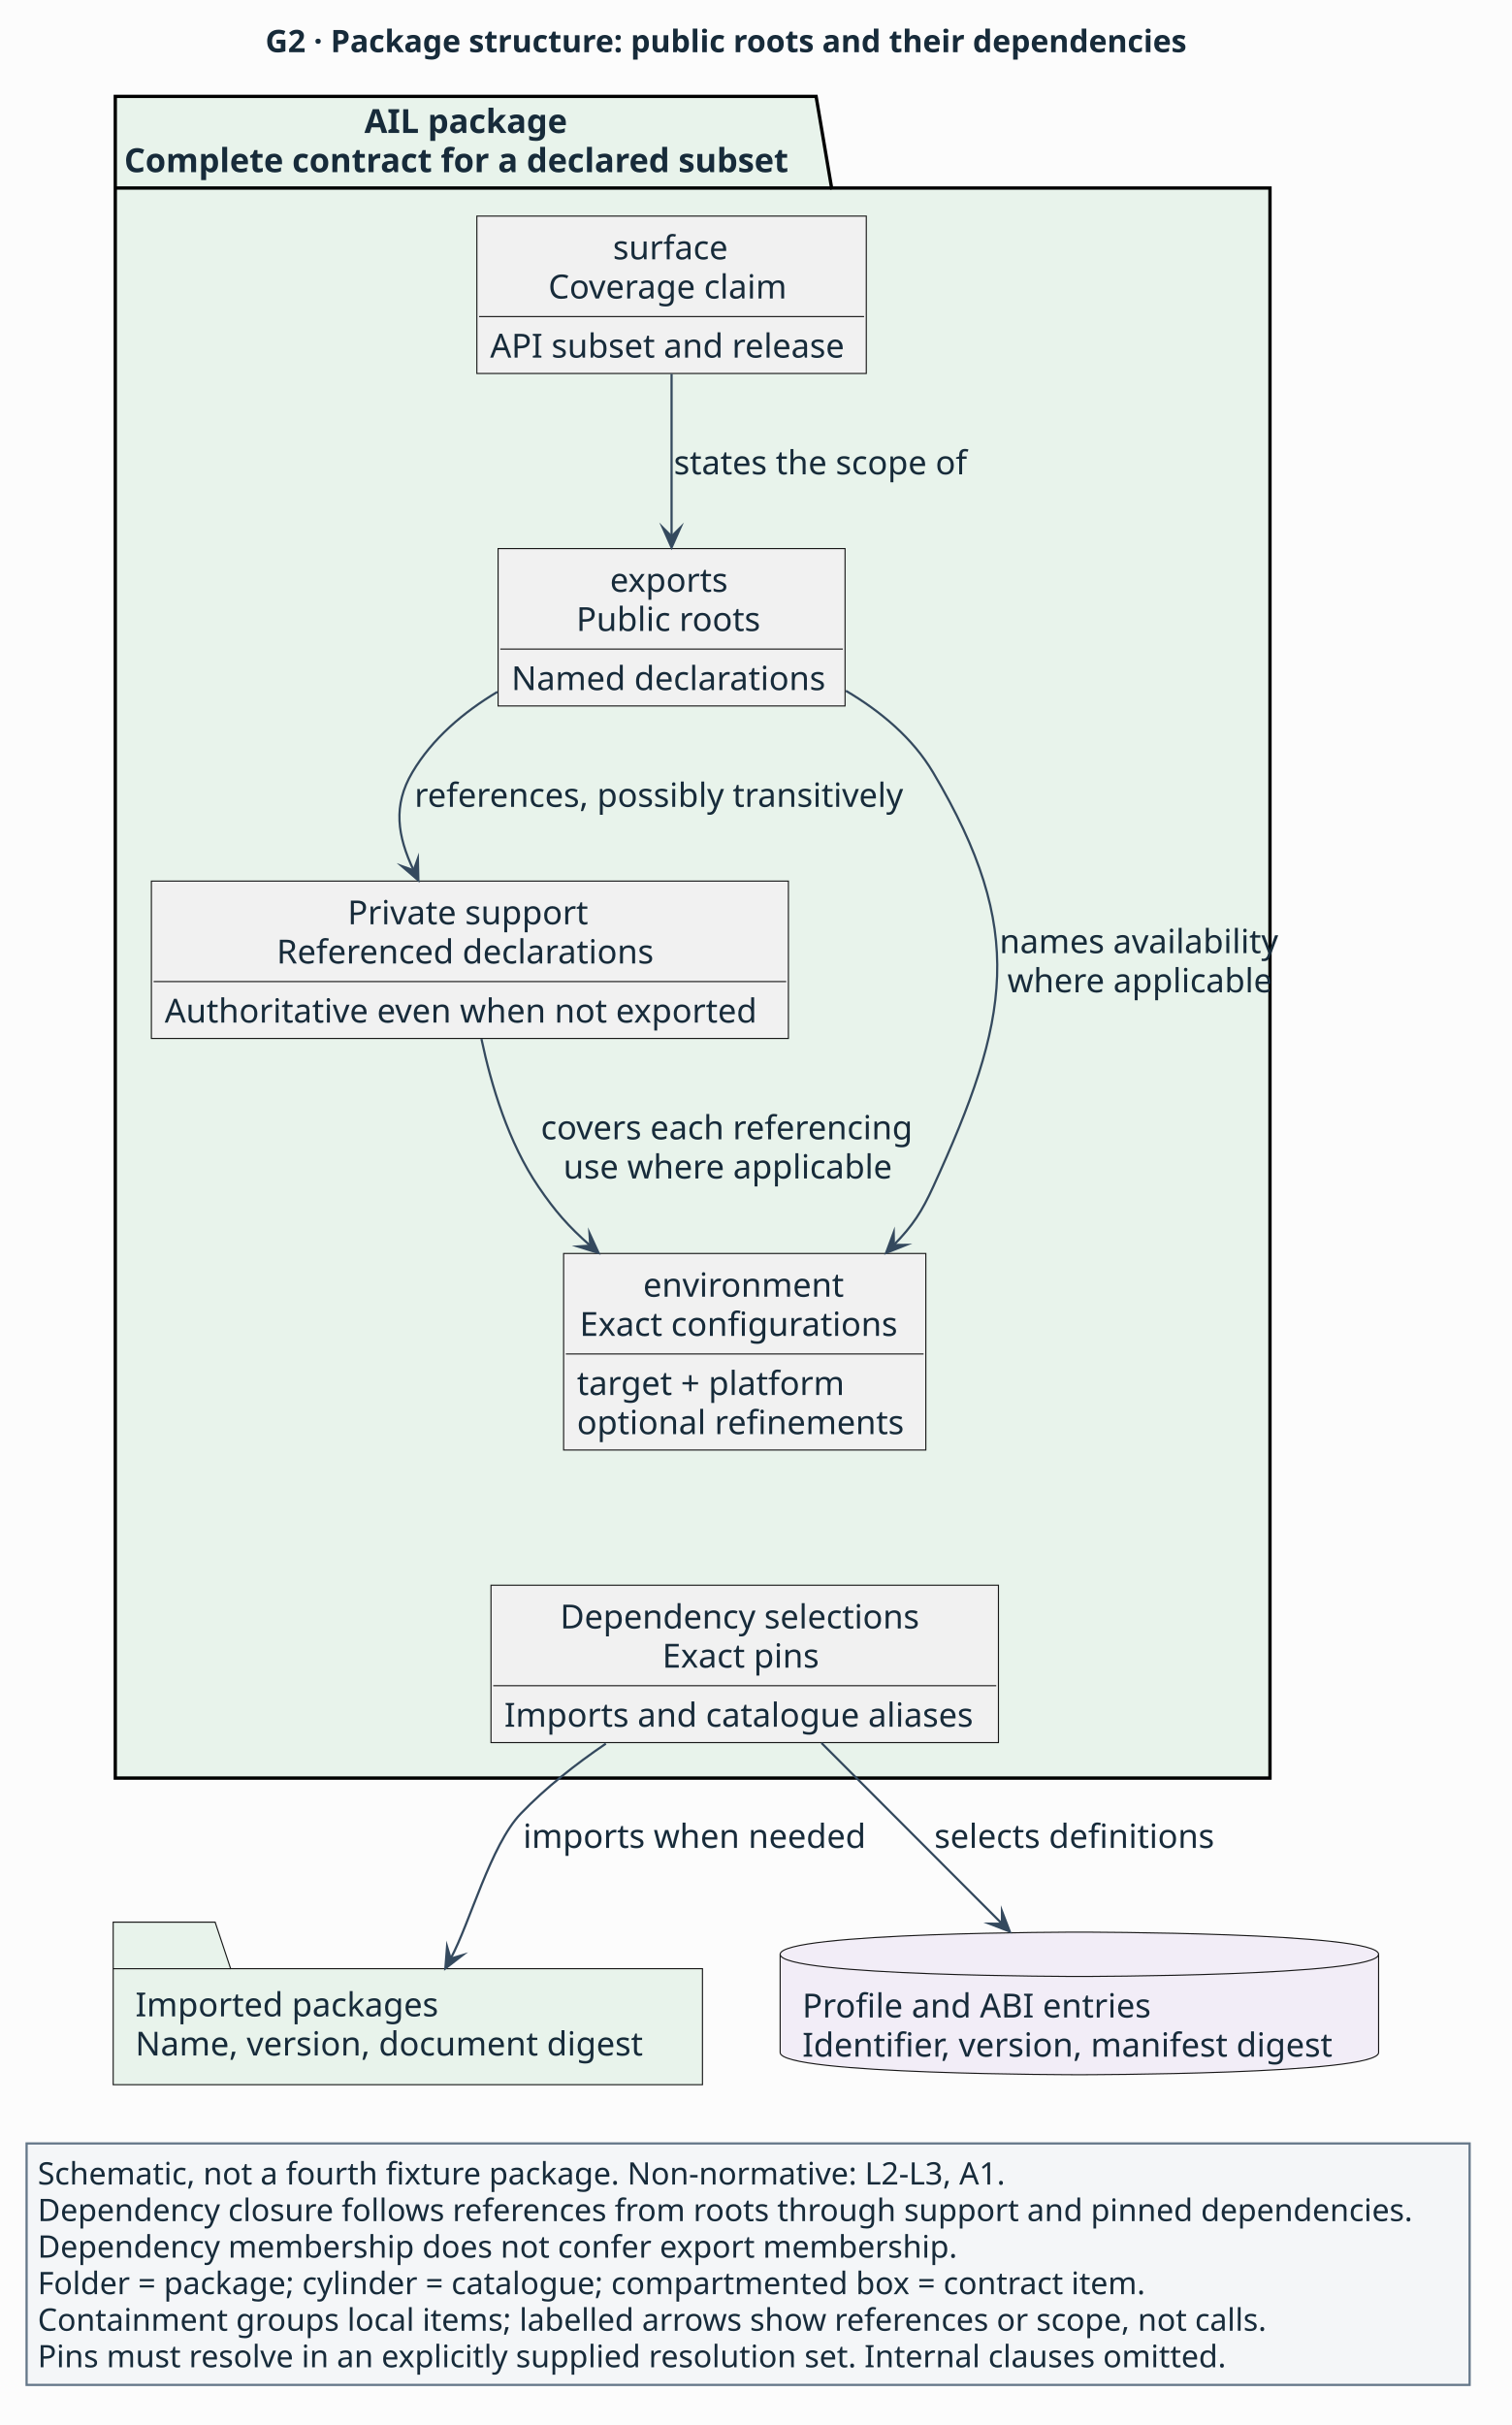
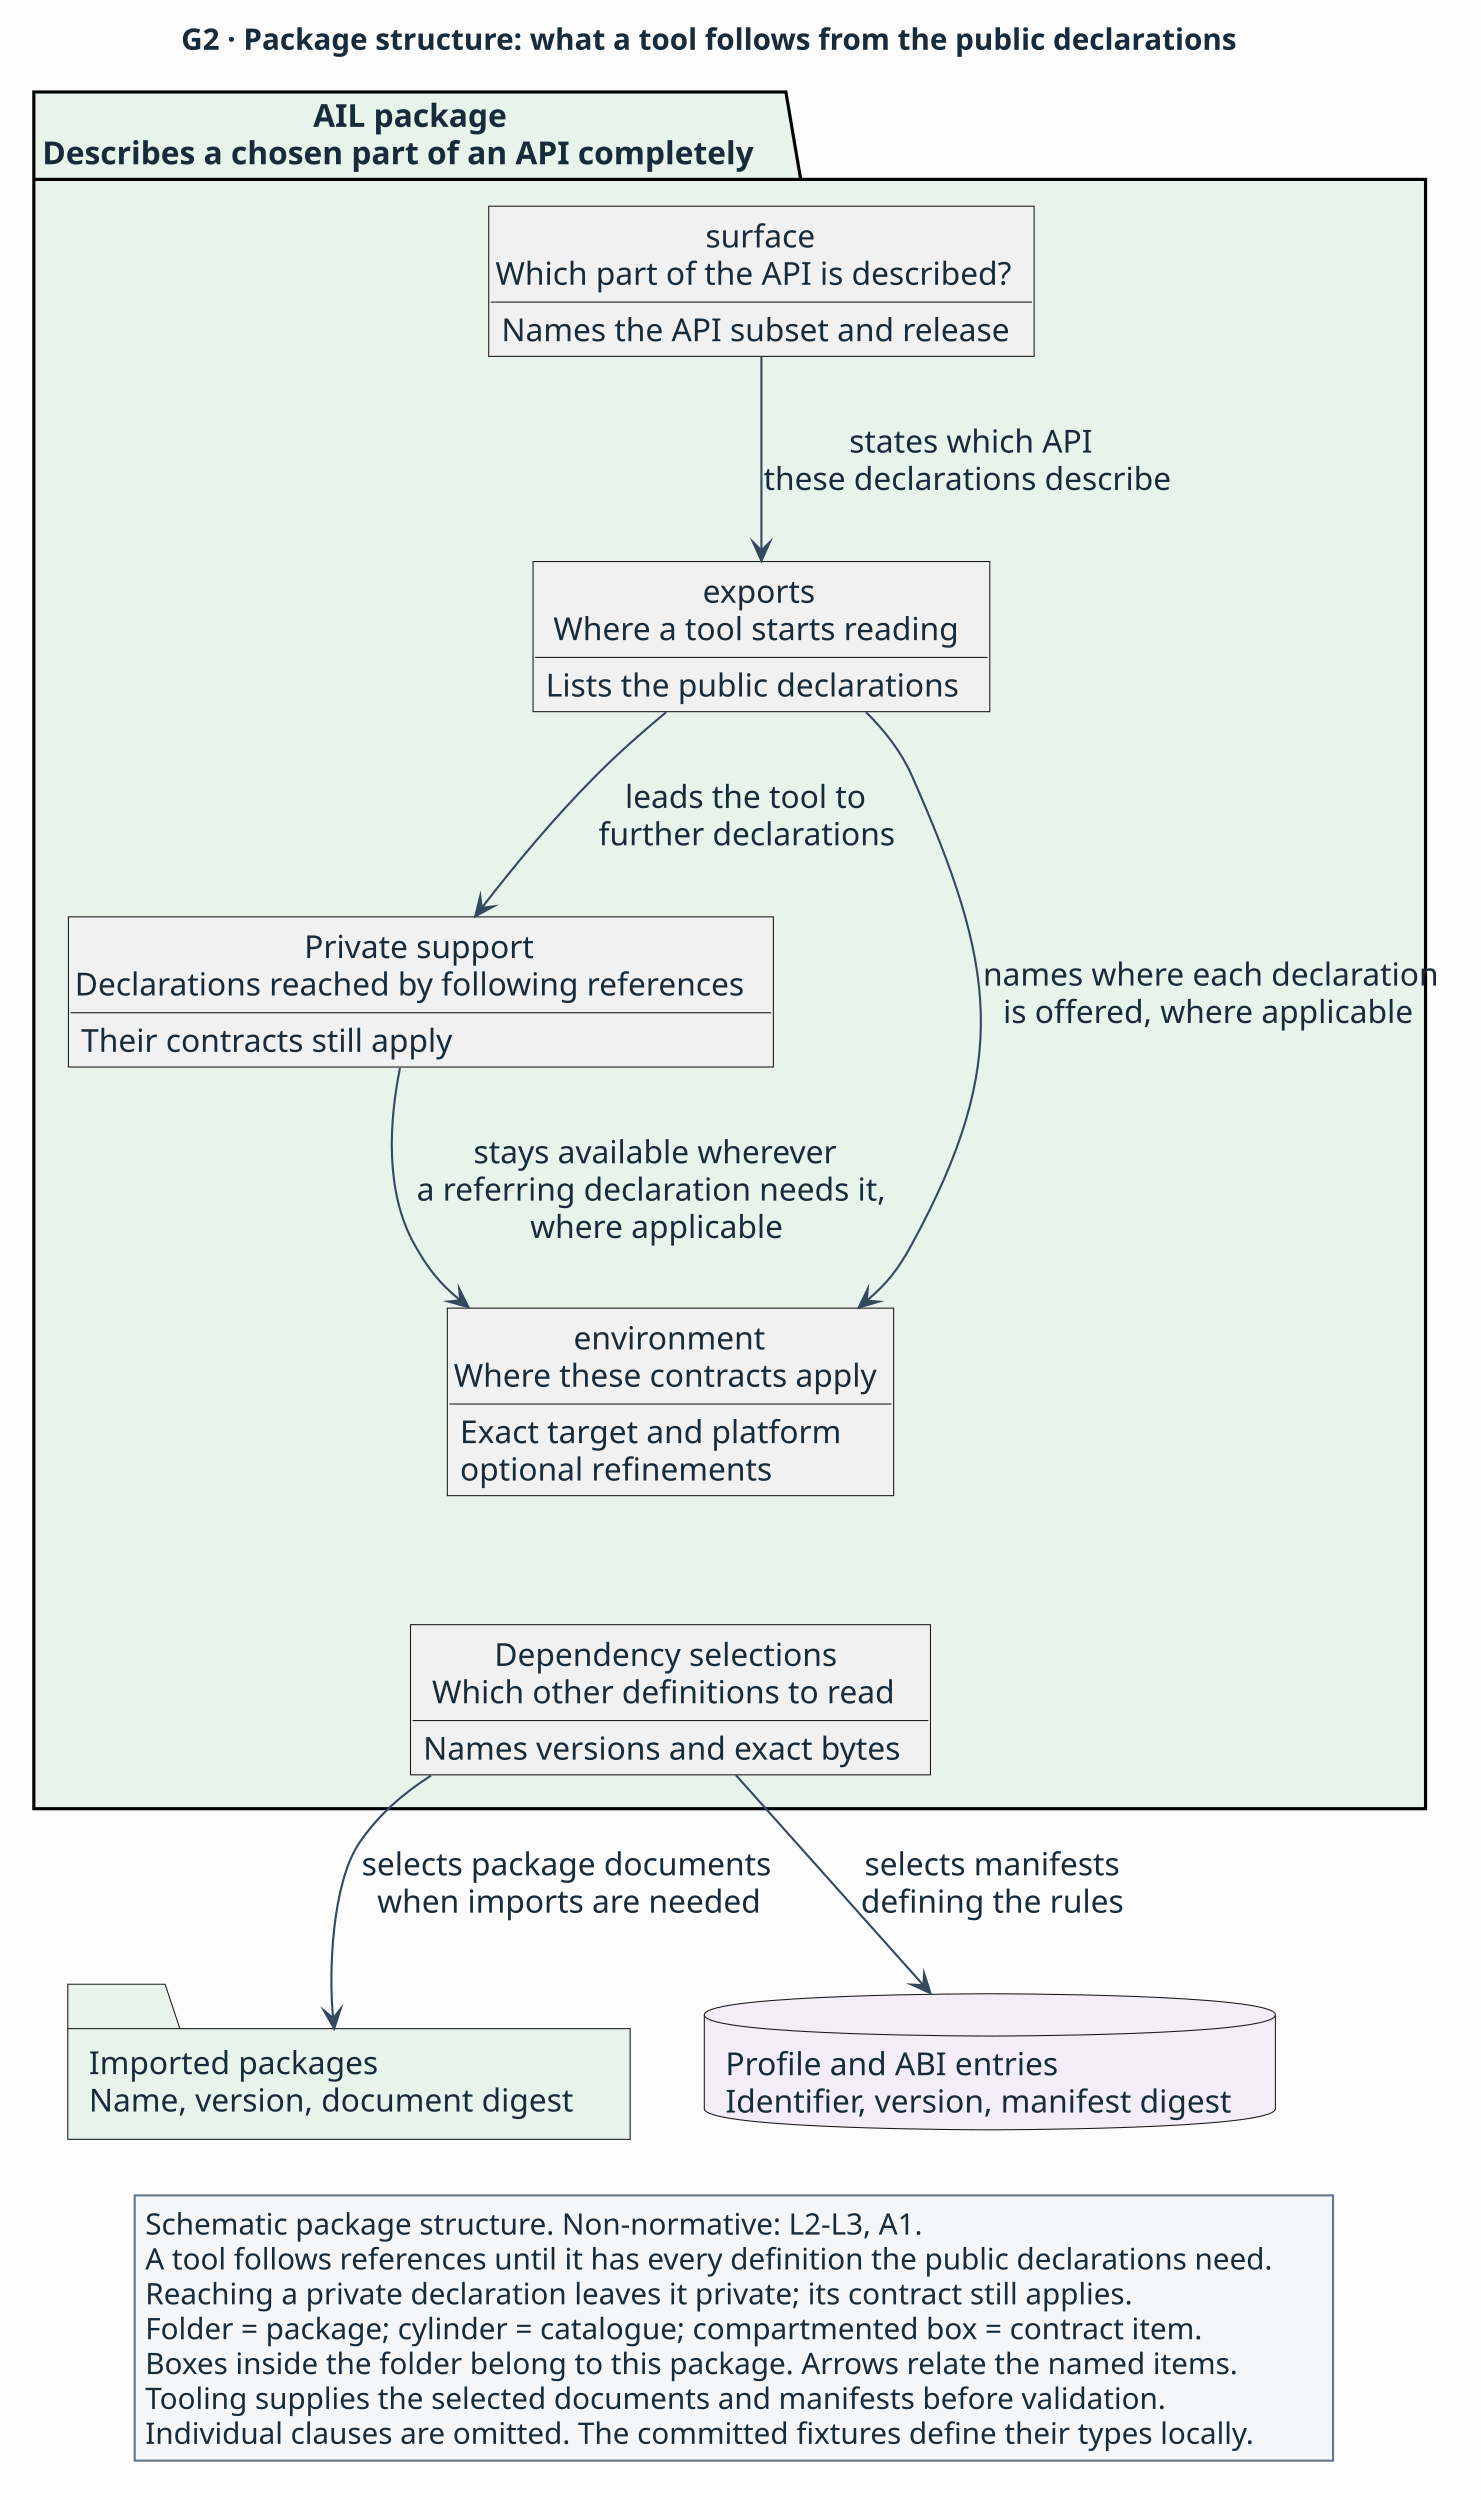
- <svg xmlns="http://www.w3.org/2000/svg" version="1.1" data-diagram-type="CLASS" style="width:682px;height:1094px;background:#FCFCFC;" width="682px" height="1094px" viewBox="0 0 682 1094" zoomAndPan="magnify" preserveAspectRatio="none" contentStyleType="text/css">
+ <svg xmlns="http://www.w3.org/2000/svg" version="1.1" data-diagram-type="CLASS" style="width:700px;height:1182px;background:#FCFCFC;" width="700px" height="1182px" viewBox="0 0 700 1182" zoomAndPan="magnify" preserveAspectRatio="none" contentStyleType="text/css">
  <defs />
  <g font-family="sans-serif" lengthAdjust="spacing">
-     <rect x="0" y="0" width="682" height="1094" fill="#FCFCFC" style="stroke:none;" />
+     <rect x="0" y="0" width="700" height="1182" fill="#FCFCFC" style="stroke:none;" />
    <g class="title" data-source-line="5">
-       <text x="119.748" y="23.535" fill="#172B3A" font-size="14" textLength="435.6" font-weight="700">G2 · Package structure: public roots and their dependencies</text>
+       <text x="85.663" y="23.535" fill="#172B3A" font-size="14" textLength="522.614" font-weight="700">G2 · Package structure: what a tool follows from the public declarations</text>
    </g>
    <g class="cluster" data-qualified-name="pkg" id="ent0001" data-source-line="7">
-       <polygon points="52.018,43.488,368.228,43.488,375.228,84.82,573.018,84.82,573.018,802.148,52.018,802.148,52.018,43.488" fill="#E8F3EB" style="stroke:#000;stroke-width:1.5;stroke-linejoin:miter;stroke-miterlimit:10;" />
-       <line x1="52.018" y1="84.82" x2="375.228" y2="84.82" style="stroke:#000;stroke-width:1.5;" />
-       <text x="164.412" y="59.99" fill="#172B3A" font-size="15" textLength="93.42" font-weight="700">AIL package</text>
-       <text x="56.018" y="77.656" fill="#172B3A" font-size="15" textLength="310.21" font-weight="700">Complete contract for a declared subset</text>
+       <polygon points="16,43.488,371.563,43.488,378.563,84.82,674,84.82,674,855.148,16,855.148,16,43.488" fill="#E8F3EB" style="stroke:#000;stroke-width:1.5;stroke-linejoin:miter;stroke-miterlimit:10;" />
+       <line x1="16" y1="84.82" x2="378.563" y2="84.82" style="stroke:#000;stroke-width:1.5;" />
+       <text x="148.071" y="59.99" fill="#172B3A" font-size="15" textLength="93.42" font-weight="700">AIL package</text>
+       <text x="20" y="77.656" fill="#172B3A" font-size="15" textLength="349.563" font-weight="700">Describes a chosen part of an API completely</text>
    </g>
    <g class="entity" data-qualified-name="pkg.surface" id="ent0002" data-source-line="8">
-       <rect x="215.158" y="97.488" width="175.718" height="70.998" fill="#F1F1F1" style="stroke:#181818;stroke-width:0.5;" />
-       <text x="276.551" y="116.99" fill="#172B3A" font-size="15" textLength="52.932">surface</text>
-       <text x="247.4" y="134.656" fill="#172B3A" font-size="15" textLength="111.233">Coverage claim</text>
-       <line x1="216.158" y1="142.82" x2="389.876" y2="142.82" style="stroke:#181818;stroke-width:0.5;" />
-       <text x="221.158" y="161.322" fill="#172B3A" font-size="15" textLength="163.718">API subset and release</text>
+       <rect x="231.07" y="97.488" width="257.859" height="70.998" fill="#F1F1F1" style="stroke:#181818;stroke-width:0.5;" />
+       <text x="333.534" y="116.99" fill="#172B3A" font-size="15" textLength="52.932">surface</text>
+       <text x="234.232" y="134.656" fill="#172B3A" font-size="15" textLength="251.536">Which part of the API is described?</text>
+       <line x1="232.07" y1="142.82" x2="487.929" y2="142.82" style="stroke:#181818;stroke-width:0.5;" />
+       <text x="237.07" y="161.322" fill="#172B3A" font-size="15" textLength="245.859">Names the API subset and release</text>
    </g>
    <g class="entity" data-qualified-name="pkg.roots" id="ent0003" data-source-line="11">
-       <rect x="224.738" y="247.488" width="156.551" height="70.998" fill="#F1F1F1" style="stroke:#181818;stroke-width:0.5;" />
-       <text x="275.21" y="266.99" fill="#172B3A" font-size="15" textLength="55.605">exports</text>
-       <text x="260.031" y="284.656" fill="#172B3A" font-size="15" textLength="85.964">Public roots</text>
-       <line x1="225.738" y1="292.82" x2="380.288" y2="292.82" style="stroke:#181818;stroke-width:0.5;" />
-       <text x="230.738" y="311.322" fill="#172B3A" font-size="15" textLength="144.551">Named declarations</text>
+       <rect x="252.03" y="265.488" width="215.936" height="70.998" fill="#F1F1F1" style="stroke:#181818;stroke-width:0.5;" />
+       <text x="332.195" y="284.99" fill="#172B3A" font-size="15" textLength="55.605">exports</text>
+       <text x="261.604" y="302.656" fill="#172B3A" font-size="15" textLength="196.787">Where a tool starts reading</text>
+       <line x1="253.03" y1="310.82" x2="466.966" y2="310.82" style="stroke:#181818;stroke-width:0.5;" />
+       <text x="258.03" y="329.322" fill="#172B3A" font-size="15" textLength="203.936">Lists the public declarations</text>
    </g>
    <g class="entity" data-qualified-name="pkg.support" id="ent0004" data-source-line="14">
-       <rect x="68.308" y="397.488" width="287.42" height="70.998" fill="#F1F1F1" style="stroke:#181818;stroke-width:0.5;" />
-       <text x="156.855" y="416.99" fill="#172B3A" font-size="15" textLength="110.325">Private support</text>
-       <text x="124.826" y="434.656" fill="#172B3A" font-size="15" textLength="174.382">Referenced declarations</text>
-       <line x1="69.308" y1="442.82" x2="354.728" y2="442.82" style="stroke:#181818;stroke-width:0.5;" />
-       <text x="74.308" y="461.322" fill="#172B3A" font-size="15" textLength="275.42">Authoritative even when not exported</text>
+       <rect x="32.35" y="433.488" width="333.29" height="70.998" fill="#F1F1F1" style="stroke:#181818;stroke-width:0.5;" />
+       <text x="143.833" y="452.99" fill="#172B3A" font-size="15" textLength="110.325">Private support</text>
+       <text x="35.35" y="470.656" fill="#172B3A" font-size="15" textLength="327.29">Declarations reached by following references</text>
+       <line x1="33.35" y1="478.82" x2="364.64" y2="478.82" style="stroke:#181818;stroke-width:0.5;" />
+       <text x="38.35" y="497.322" fill="#172B3A" font-size="15" textLength="184.644">Their contracts still apply</text>
    </g>
    <g class="entity" data-qualified-name="pkg.env" id="ent0005" data-source-line="17">
-       <rect x="254.308" y="565.488" width="163.428" height="88.664" fill="#F1F1F1" style="stroke:#181818;stroke-width:0.5;" />
-       <text x="290.168" y="584.99" fill="#172B3A" font-size="15" textLength="91.707">environment</text>
-       <text x="261.567" y="602.656" fill="#172B3A" font-size="15" textLength="148.909">Exact configurations</text>
-       <line x1="255.308" y1="610.82" x2="416.736" y2="610.82" style="stroke:#181818;stroke-width:0.5;" />
-       <text x="260.308" y="629.322" fill="#172B3A" font-size="15" textLength="127.31">target + platform</text>
-       <text x="260.308" y="646.988" fill="#172B3A" font-size="15" textLength="151.428">optional refinements</text>
+       <rect x="211.49" y="618.488" width="211.027" height="88.664" fill="#F1F1F1" style="stroke:#181818;stroke-width:0.5;" />
+       <text x="271.15" y="637.99" fill="#172B3A" font-size="15" textLength="91.707">environment</text>
+       <text x="214.49" y="655.656" fill="#172B3A" font-size="15" textLength="205.027">Where these contracts apply</text>
+       <line x1="212.49" y1="663.82" x2="421.517" y2="663.82" style="stroke:#181818;stroke-width:0.5;" />
+       <text x="217.49" y="682.322" fill="#172B3A" font-size="15" textLength="186.072">Exact target and platform</text>
+       <text x="217.49" y="699.988" fill="#172B3A" font-size="15" textLength="151.428">optional refinements</text>
    </g>
    <g class="entity" data-qualified-name="pkg.pins" id="ent0006" data-source-line="21">
-       <rect x="221.538" y="715.148" width="228.965" height="70.998" fill="#F1F1F1" style="stroke:#181818;stroke-width:0.5;" />
-       <text x="252.737" y="734.65" fill="#172B3A" font-size="15" textLength="166.567">Dependency selections</text>
-       <text x="298.828" y="752.316" fill="#172B3A" font-size="15" textLength="74.385">Exact pins</text>
-       <line x1="222.538" y1="760.48" x2="449.503" y2="760.48" style="stroke:#181818;stroke-width:0.5;" />
-       <text x="227.538" y="778.982" fill="#172B3A" font-size="15" textLength="216.965">Imports and catalogue aliases</text>
+       <rect x="194.09" y="768.148" width="245.826" height="70.998" fill="#F1F1F1" style="stroke:#181818;stroke-width:0.5;" />
+       <text x="233.719" y="787.65" fill="#172B3A" font-size="15" textLength="166.567">Dependency selections</text>
+       <text x="204.236" y="805.316" fill="#172B3A" font-size="15" textLength="225.535">Which other definitions to read</text>
+       <line x1="195.09" y1="813.48" x2="438.916" y2="813.48" style="stroke:#181818;stroke-width:0.5;" />
+       <text x="200.09" y="831.982" fill="#172B3A" font-size="15" textLength="233.826">Names versions and exact bytes</text>
    </g>
    <g class="entity" data-qualified-name="imports" id="ent0012" data-source-line="19">
-       <polygon points="51.068,867.148,97.068,867.148,104.068,888.148,316.959,888.148,316.959,940.48,51.068,940.48,51.068,867.148" fill="#E8F3EB" style="stroke:#181818;stroke-width:0.5;stroke-linejoin:miter;stroke-miterlimit:10;" />
-       <line x1="51.068" y1="888.148" x2="104.068" y2="888.148" style="stroke:#181818;stroke-width:0.5;" />
-       <text x="61.068" y="909.65" fill="#172B3A" font-size="15" textLength="139.087">Imported packages</text>
-       <text x="61.068" y="927.316" fill="#172B3A" font-size="15" textLength="235.891">Name, version, document digest</text>
+       <polygon points="32.05,938.148,78.05,938.148,85.05,959.148,297.941,959.148,297.941,1011.48,32.05,1011.48,32.05,938.148" fill="#E8F3EB" style="stroke:#181818;stroke-width:0.5;stroke-linejoin:miter;stroke-miterlimit:10;" />
+       <line x1="32.05" y1="959.148" x2="85.05" y2="959.148" style="stroke:#181818;stroke-width:0.5;" />
+       <text x="42.05" y="980.65" fill="#172B3A" font-size="15" textLength="139.087">Imported packages</text>
+       <text x="42.05" y="998.316" fill="#172B3A" font-size="15" textLength="235.891">Name, version, document digest</text>
    </g>
    <g class="entity" data-qualified-name="catalogues" id="ent0013" data-source-line="22">
-       <path d="M352.008,881.648 C352.008,871.648 487.017,871.648 487.017,871.648 C487.017,871.648 622.027,871.648 622.027,881.648 L622.027,925.98 C622.027,935.98 487.017,935.98 487.017,935.98 C487.017,935.98 352.008,935.98 352.008,925.98 L352.008,881.648" style="stroke:#181818;stroke-width:0.5;" fill="#F2EDF7" />
-       <path d="M352.008,881.648 C352.008,891.648 487.017,891.648 487.017,891.648 C487.017,891.648 622.027,891.648 622.027,881.648" style="stroke:#181818;stroke-width:0.5;" fill="none" />
-       <text x="362.008" y="910.15" fill="#172B3A" font-size="15" textLength="160.51">Profile and ABI entries</text>
-       <text x="362.008" y="927.816" fill="#172B3A" font-size="15" textLength="250.02">Identifier, version, manifest digest</text>
+       <path d="M332.99,952.648 C332.99,942.648 468,942.648 468,942.648 C468,942.648 603.01,942.648 603.01,952.648 L603.01,996.98 C603.01,1006.98 468,1006.98 468,1006.98 C468,1006.98 332.99,1006.98 332.99,996.98 L332.99,952.648" style="stroke:#181818;stroke-width:0.5;" fill="#F2EDF7" />
+       <path d="M332.99,952.648 C332.99,962.648 468,962.648 468,962.648 C468,962.648 603.01,962.648 603.01,952.648" style="stroke:#181818;stroke-width:0.5;" fill="none" />
+       <text x="342.99" y="981.15" fill="#172B3A" font-size="15" textLength="160.51">Profile and ABI entries</text>
+       <text x="342.99" y="998.816" fill="#172B3A" font-size="15" textLength="250.02">Identifier, version, manifest digest</text>
    </g>
    <g class="link" data-entity-1="ent0002" data-entity-2="ent0003" id="lnk7" data-source-line="24" data-link-type="dependency">
-       <path d="M303.018,168.688 C303.018,192.268 303.018,218.348 303.018,241.988" style="stroke:#34495E;stroke-width:1;" fill="none" id="surface-to-roots" codeLine="24" />
-       <polygon points="303.018,246.988,307.018,237.988,303.018,241.988,299.018,237.988,303.018,246.988" fill="#34495E" style="stroke:#34495E;stroke-width:1;stroke-linejoin:miter;stroke-miterlimit:10;" />
-       <text x="304.018" y="213.99" fill="#172B3A" font-size="15" textLength="137.739">states the scope of</text>
+       <path d="M360,168.788 C360,197.118 360,231.918 360,260.238" style="stroke:#34495E;stroke-width:1;" fill="none" id="surface-to-roots" codeLine="24" />
+       <polygon points="360,265.238,364,256.238,360,260.238,356,256.238,360,265.238" fill="#34495E" style="stroke:#34495E;stroke-width:1;stroke-linejoin:miter;stroke-miterlimit:10;" />
+       <text x="401.503" y="213.99" fill="#172B3A" font-size="15" textLength="117.803">states which API</text>
+       <text x="361" y="231.656" fill="#172B3A" font-size="15" textLength="198.809">these declarations describe</text>
    </g>
    <g class="link" data-entity-1="ent0003" data-entity-2="ent0004" id="lnk8" data-source-line="25" data-link-type="dependency">
-       <path d="M224.428,312.118 C209.118,321.298 195.038,333.208 186.018,348.488 C177.218,363.388 179.273,377.057 186.633,392.647" style="stroke:#34495E;stroke-width:1;" fill="none" id="roots-to-support" codeLine="25" />
-       <polygon points="188.768,397.168,188.543,387.322,186.633,392.647,181.308,390.737,188.768,397.168" fill="#34495E" style="stroke:#34495E;stroke-width:1;stroke-linejoin:miter;stroke-miterlimit:10;" />
-       <text x="187.018" y="363.99" fill="#172B3A" font-size="15" textLength="229.556">references, possibly transitively</text>
+       <path d="M314.96,336.718 C303.81,345.978 292.16,356.268 282,366.488 C261.29,387.308 243.435,408.96 227.785,429.24" style="stroke:#34495E;stroke-width:1;" fill="none" id="roots-to-support" codeLine="25" />
+       <polygon points="224.73,433.198,233.395,428.517,227.785,429.24,227.062,423.629,224.73,433.198" fill="#34495E" style="stroke:#34495E;stroke-width:1;stroke-linejoin:miter;stroke-miterlimit:10;" />
+       <text x="295.491" y="381.99" fill="#172B3A" font-size="15" textLength="118.777">leads the tool to</text>
+       <text x="283" y="399.656" fill="#172B3A" font-size="15" textLength="143.76">further declarations</text>
    </g>
    <g class="link" data-entity-1="ent0003" data-entity-2="ent0005" id="lnk9" data-source-line="26" data-link-type="dependency">
-       <path d="M381.658,311.628 C397.328,320.868 411.788,332.928 421.018,348.488 C463.408,419.968 455.628,459.918 421.018,535.488 C415.988,546.468 411.904,552.864 403.304,561.654" style="stroke:#34495E;stroke-width:1;" fill="none" id="roots-to-env" codeLine="26" />
-       <polygon points="399.808,565.228,408.961,561.593,403.304,561.654,403.242,555.998,399.808,565.228" fill="#34495E" style="stroke:#34495E;stroke-width:1;stroke-linejoin:miter;stroke-miterlimit:10;" />
-       <text x="450.968" y="429.99" fill="#172B3A" font-size="15" textLength="129.529">names availability</text>
-       <text x="454.531" y="447.656" fill="#172B3A" font-size="15" textLength="122.402">where applicable</text>
+       <path d="M409.43,336.698 C418.19,345.348 426.08,355.368 431,366.488 C470.93,456.708 478.27,501.878 431,588.488 C424.8,599.848 419.81,606.47 409.82,614.96" style="stroke:#34495E;stroke-width:1;" fill="none" id="roots-to-env" codeLine="26" />
+       <polygon points="406.01,618.198,415.458,615.418,409.82,614.96,410.278,609.322,406.01,618.198" fill="#34495E" style="stroke:#34495E;stroke-width:1;stroke-linejoin:miter;stroke-miterlimit:10;" />
+       <text x="464.76" y="465.99" fill="#172B3A" font-size="15" textLength="220.181">names where each declaration</text>
+       <text x="474.27" y="483.656" fill="#172B3A" font-size="15" textLength="201.16">is offered, where applicable</text>
    </g>
    <g class="link" data-entity-1="ent0004" data-entity-2="ent0005" id="lnk10" data-source-line="27" data-link-type="dependency">
-       <path d="M217.228,468.698 C221.598,489.448 229.398,515.558 243.018,535.488 C250.448,546.348 256.215,553.054 266.335,561.964" style="stroke:#34495E;stroke-width:1;" fill="none" id="support-to-env" codeLine="27" />
-       <polygon points="270.088,565.268,265.976,556.319,266.335,561.964,260.689,562.323,270.088,565.268" fill="#34495E" style="stroke:#34495E;stroke-width:1;stroke-linejoin:miter;stroke-miterlimit:10;" />
-       <text x="244.018" y="513.99" fill="#172B3A" font-size="15" textLength="172.778">covers each referencing</text>
-       <text x="254.176" y="531.656" fill="#172B3A" font-size="15" textLength="152.461">use where applicable</text>
+       <path d="M189.11,504.938 C184.12,529.818 181.76,563.198 196,588.488 C202.39,599.828 207.468,606.431 217.608,614.821" style="stroke:#34495E;stroke-width:1;" fill="none" id="support-to-env" codeLine="27" />
+       <polygon points="221.46,618.008,217.076,609.189,217.608,614.821,211.976,615.353,221.46,618.008" fill="#34495E" style="stroke:#34495E;stroke-width:1;stroke-linejoin:miter;stroke-miterlimit:10;" />
+       <text x="223.895" y="549.99" fill="#172B3A" font-size="15" textLength="175.913">stays available wherever</text>
+       <text x="197" y="567.656" fill="#172B3A" font-size="15" textLength="229.702">a referring declaration needs it,</text>
+       <text x="250.65" y="585.322" fill="#172B3A" font-size="15" textLength="122.402">where applicable</text>
    </g>
    <g class="link" data-entity-1="ent0006" data-entity-2="ent0012" id="lnk14" data-source-line="32" data-link-type="dependency">
-       <path d="M273.358,786.618 C259.818,795.828 246.218,806.488 235.018,818.148 C221.348,832.378 212.049,867.512 203.329,883.612" style="stroke:#34495E;stroke-width:1;" fill="none" id="pins-to-imports" codeLine="32" />
-       <polygon points="200.948,888.008,208.751,881.999,203.329,883.612,201.717,878.189,200.948,888.008" fill="#34495E" style="stroke:#34495E;stroke-width:1;stroke-linejoin:miter;stroke-miterlimit:10;" />
-       <text x="236.018" y="833.65" fill="#172B3A" font-size="15" textLength="157.676">imports when needed</text>
+       <path d="M203.82,839.468 C190.6,847.888 178.74,858.288 170,871.148 C156.85,890.478 155.343,932.934 157.503,954.134" style="stroke:#34495E;stroke-width:1;" fill="none" id="pins-to-imports" codeLine="32" />
+       <polygon points="158.01,959.108,161.077,949.749,157.503,954.134,153.118,950.56,158.01,959.108" fill="#34495E" style="stroke:#34495E;stroke-width:1;stroke-linejoin:miter;stroke-miterlimit:10;" />
+       <text x="171" y="886.65" fill="#172B3A" font-size="15" textLength="199.871">selects package documents</text>
+       <text x="178.335" y="904.316" fill="#172B3A" font-size="15" textLength="185.2">when imports are needed</text>
    </g>
    <g class="link" data-entity-1="ent0006" data-entity-2="ent0013" id="lnk15" data-source-line="33" data-link-type="dependency">
-       <path d="M370.658,786.328 C396.258,811.958 427.294,843.021 452.084,867.841" style="stroke:#34495E;stroke-width:1;" fill="none" id="pins-to-catalogues" codeLine="33" />
-       <polygon points="455.618,871.378,452.088,862.184,452.084,867.841,446.427,867.837,455.618,871.378" fill="#34495E" style="stroke:#34495E;stroke-width:1;stroke-linejoin:miter;stroke-miterlimit:10;" />
-       <text x="421.558" y="833.65" fill="#172B3A" font-size="15" textLength="131.792">selects definitions</text>
+       <path d="M347.92,839.288 C374.93,869.548 410.461,909.348 436.591,938.628" style="stroke:#34495E;stroke-width:1;" fill="none" id="pins-to-catalogues" codeLine="33" />
+       <polygon points="439.92,942.358,436.912,932.98,436.591,938.628,430.943,938.307,439.92,942.358" fill="#34495E" style="stroke:#34495E;stroke-width:1;stroke-linejoin:miter;stroke-miterlimit:10;" />
+       <text x="408.73" y="886.65" fill="#172B3A" font-size="15" textLength="125.09">selects manifests</text>
+       <text x="407.02" y="904.316" fill="#172B3A" font-size="15" textLength="128.511">defining the rules</text>
    </g>
    <g class="legend" data-source-line="34">
-       <rect x="12" y="966.98" width="651.095" height="108.93" fill="#F4F6F8" style="stroke:#647789;stroke-width:1;" />
-       <text x="17" y="985.515" fill="#172B3A" font-size="14" textLength="462.902">Schematic, not a fourth fixture package. Non-normative: L2-L3, A1.</text>
-       <text x="17" y="1002.004" fill="#172B3A" font-size="14" textLength="641.095">Dependency closure follows references from roots through support and pinned dependencies.</text>
-       <text x="17" y="1018.492" fill="#172B3A" font-size="14" textLength="427.075">Dependency membership does not confer export membership.</text>
-       <text x="17" y="1034.98" fill="#172B3A" font-size="14" textLength="528.432">Folder = package; cylinder = catalogue; compartmented box = contract item.</text>
-       <text x="17" y="1051.469" fill="#172B3A" font-size="14" textLength="577.391">Containment groups local items; labelled arrows show references or scope, not calls.</text>
-       <text x="17" y="1067.957" fill="#172B3A" font-size="14" textLength="559.31">Pins must resolve in an explicitly supplied resolution set. Internal clauses omitted.</text>
+       <rect x="63.686" y="1037.98" width="566.568" height="125.418" fill="#F4F6F8" style="stroke:#647789;stroke-width:1;" />
+       <text x="68.686" y="1056.515" fill="#172B3A" font-size="14" textLength="389.02">Schematic package structure. Non-normative: L2-L3, A1.</text>
+       <text x="68.686" y="1073.004" fill="#172B3A" font-size="14" textLength="556.568">A tool follows references until it has every definition the public declarations need.</text>
+       <text x="68.686" y="1089.492" fill="#172B3A" font-size="14" textLength="487.313">Reaching a private declaration leaves it private; its contract still applies.</text>
+       <text x="68.686" y="1105.98" fill="#172B3A" font-size="14" textLength="528.432">Folder = package; cylinder = catalogue; compartmented box = contract item.</text>
+       <text x="68.686" y="1122.469" fill="#172B3A" font-size="14" textLength="537.455">Boxes inside the folder belong to this package. Arrows relate the named items.</text>
+       <text x="68.686" y="1138.957" fill="#172B3A" font-size="14" textLength="501.936">Tooling supplies the selected documents and manifests before validation.</text>
+       <text x="68.686" y="1155.445" fill="#172B3A" font-size="14" textLength="546.882">Individual clauses are omitted. The committed fixtures define their types locally.</text>
    </g>
  </g>
</svg>
